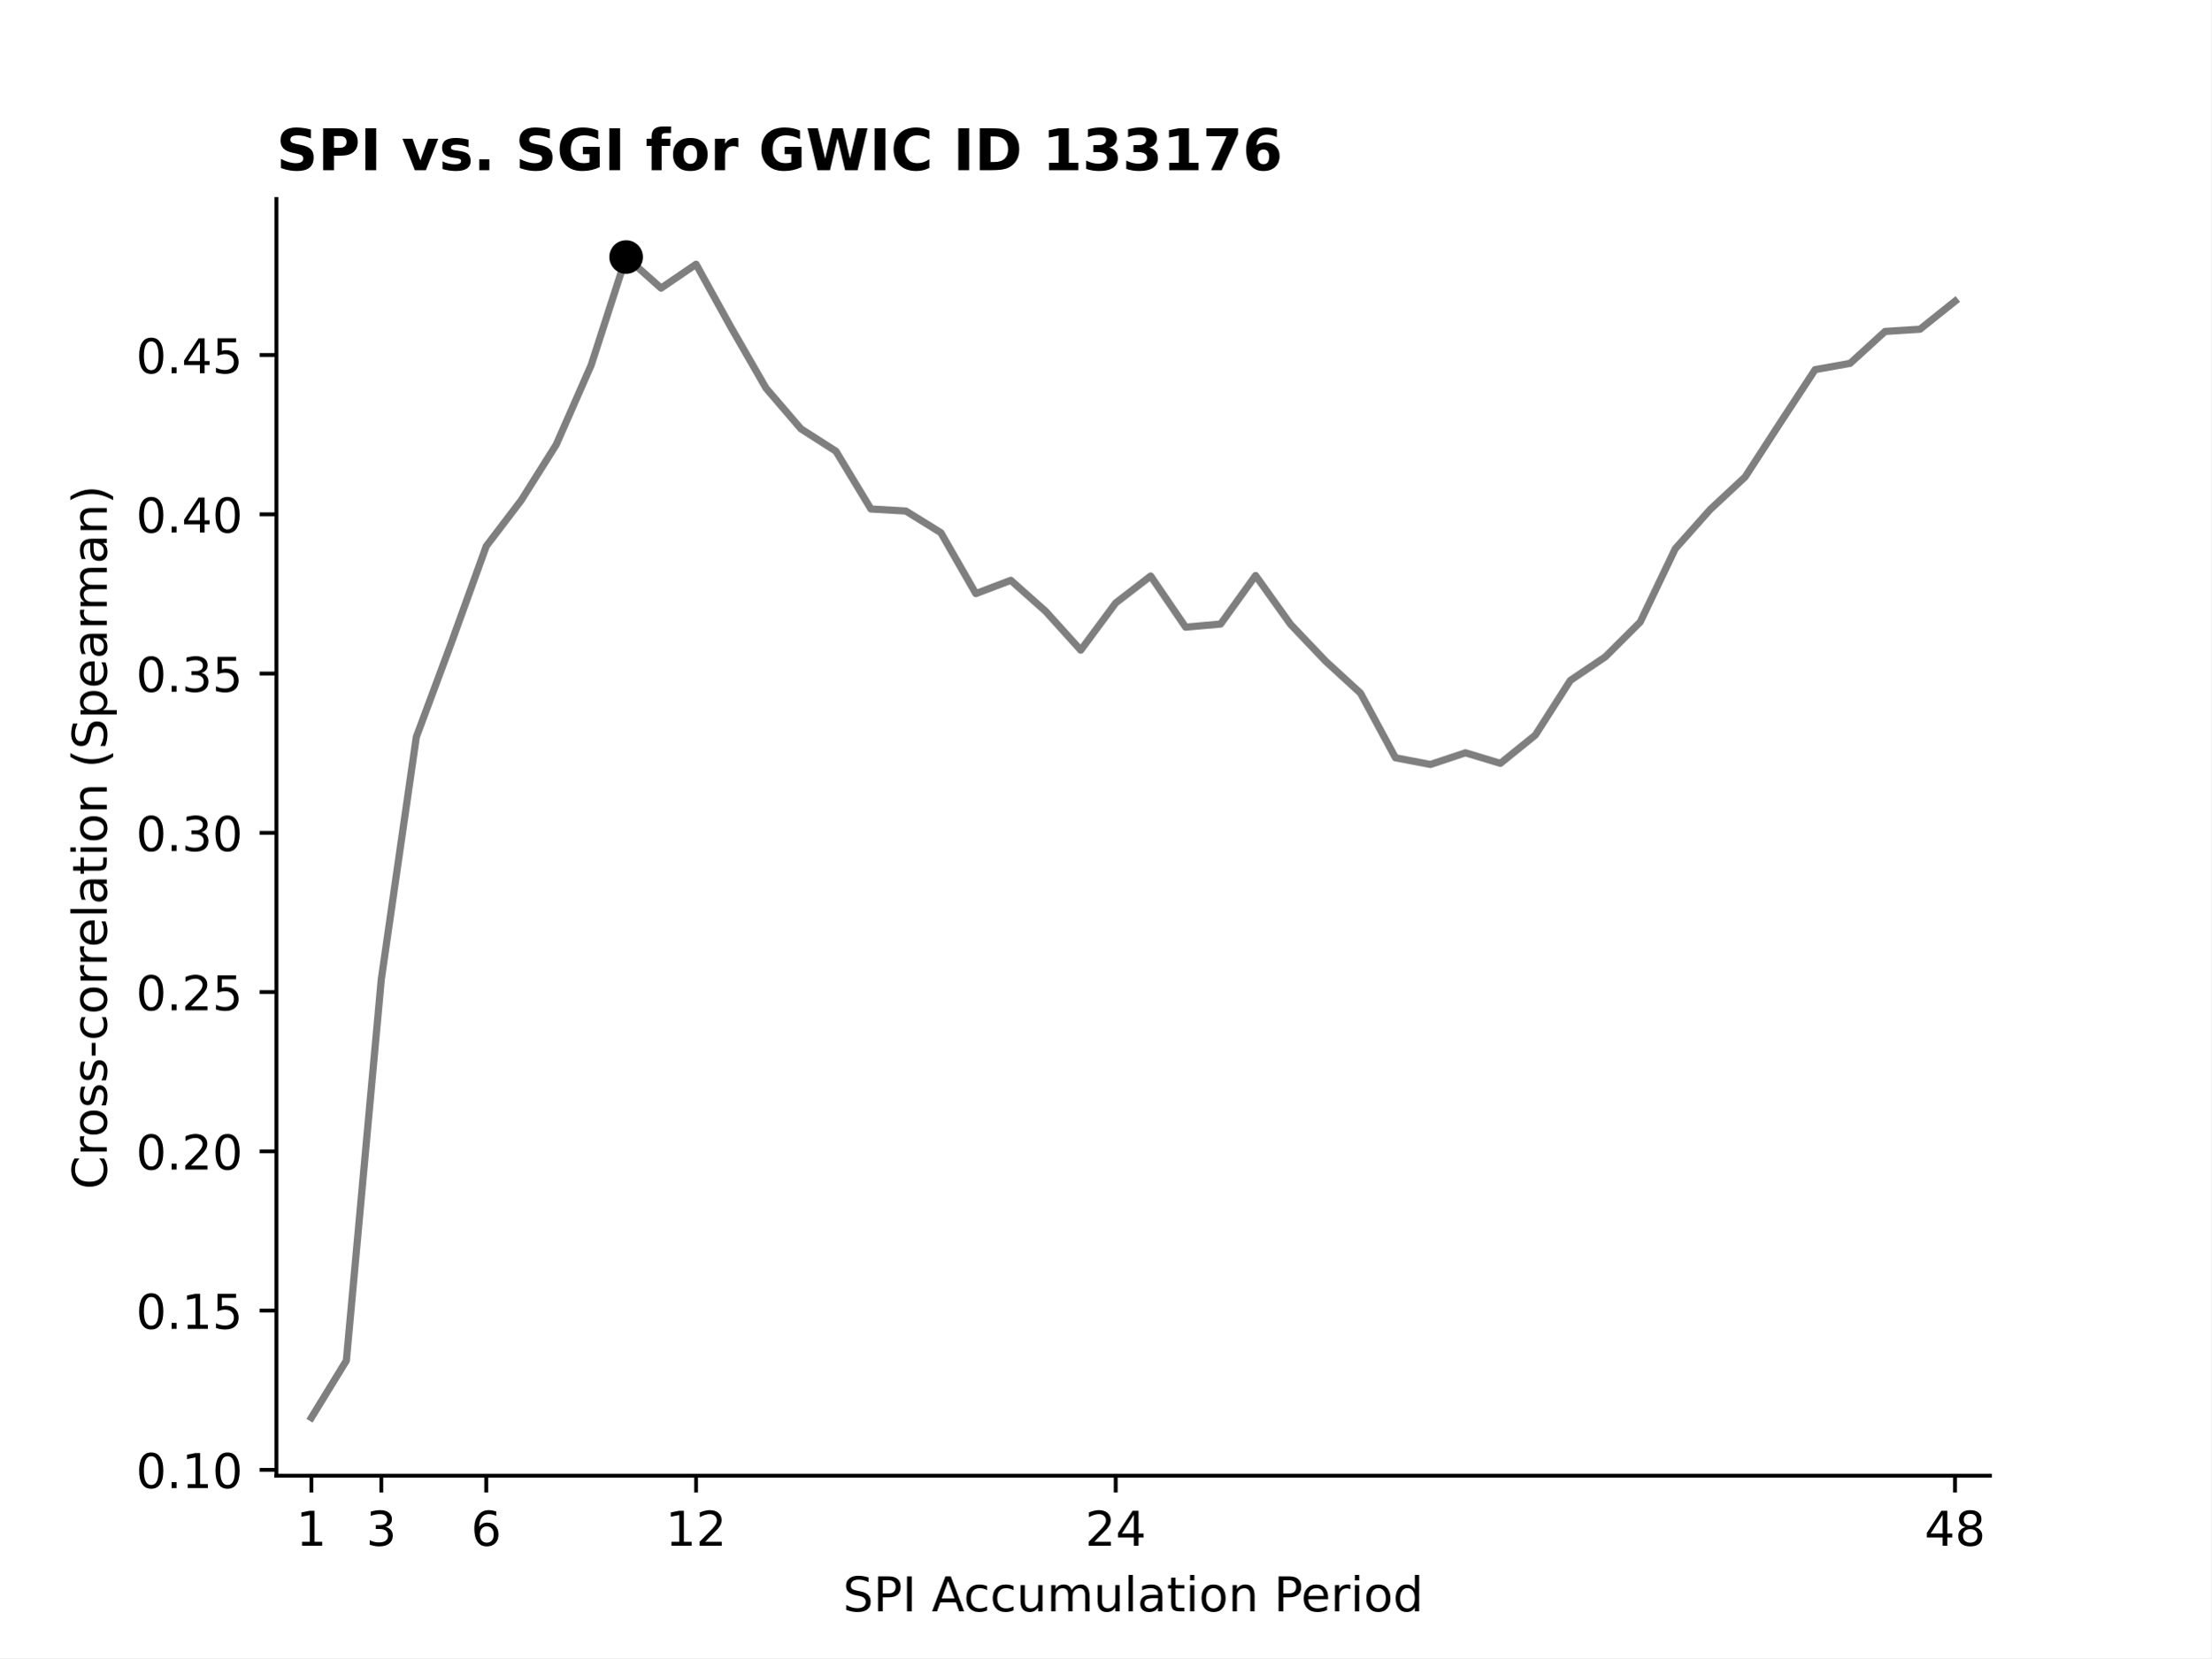
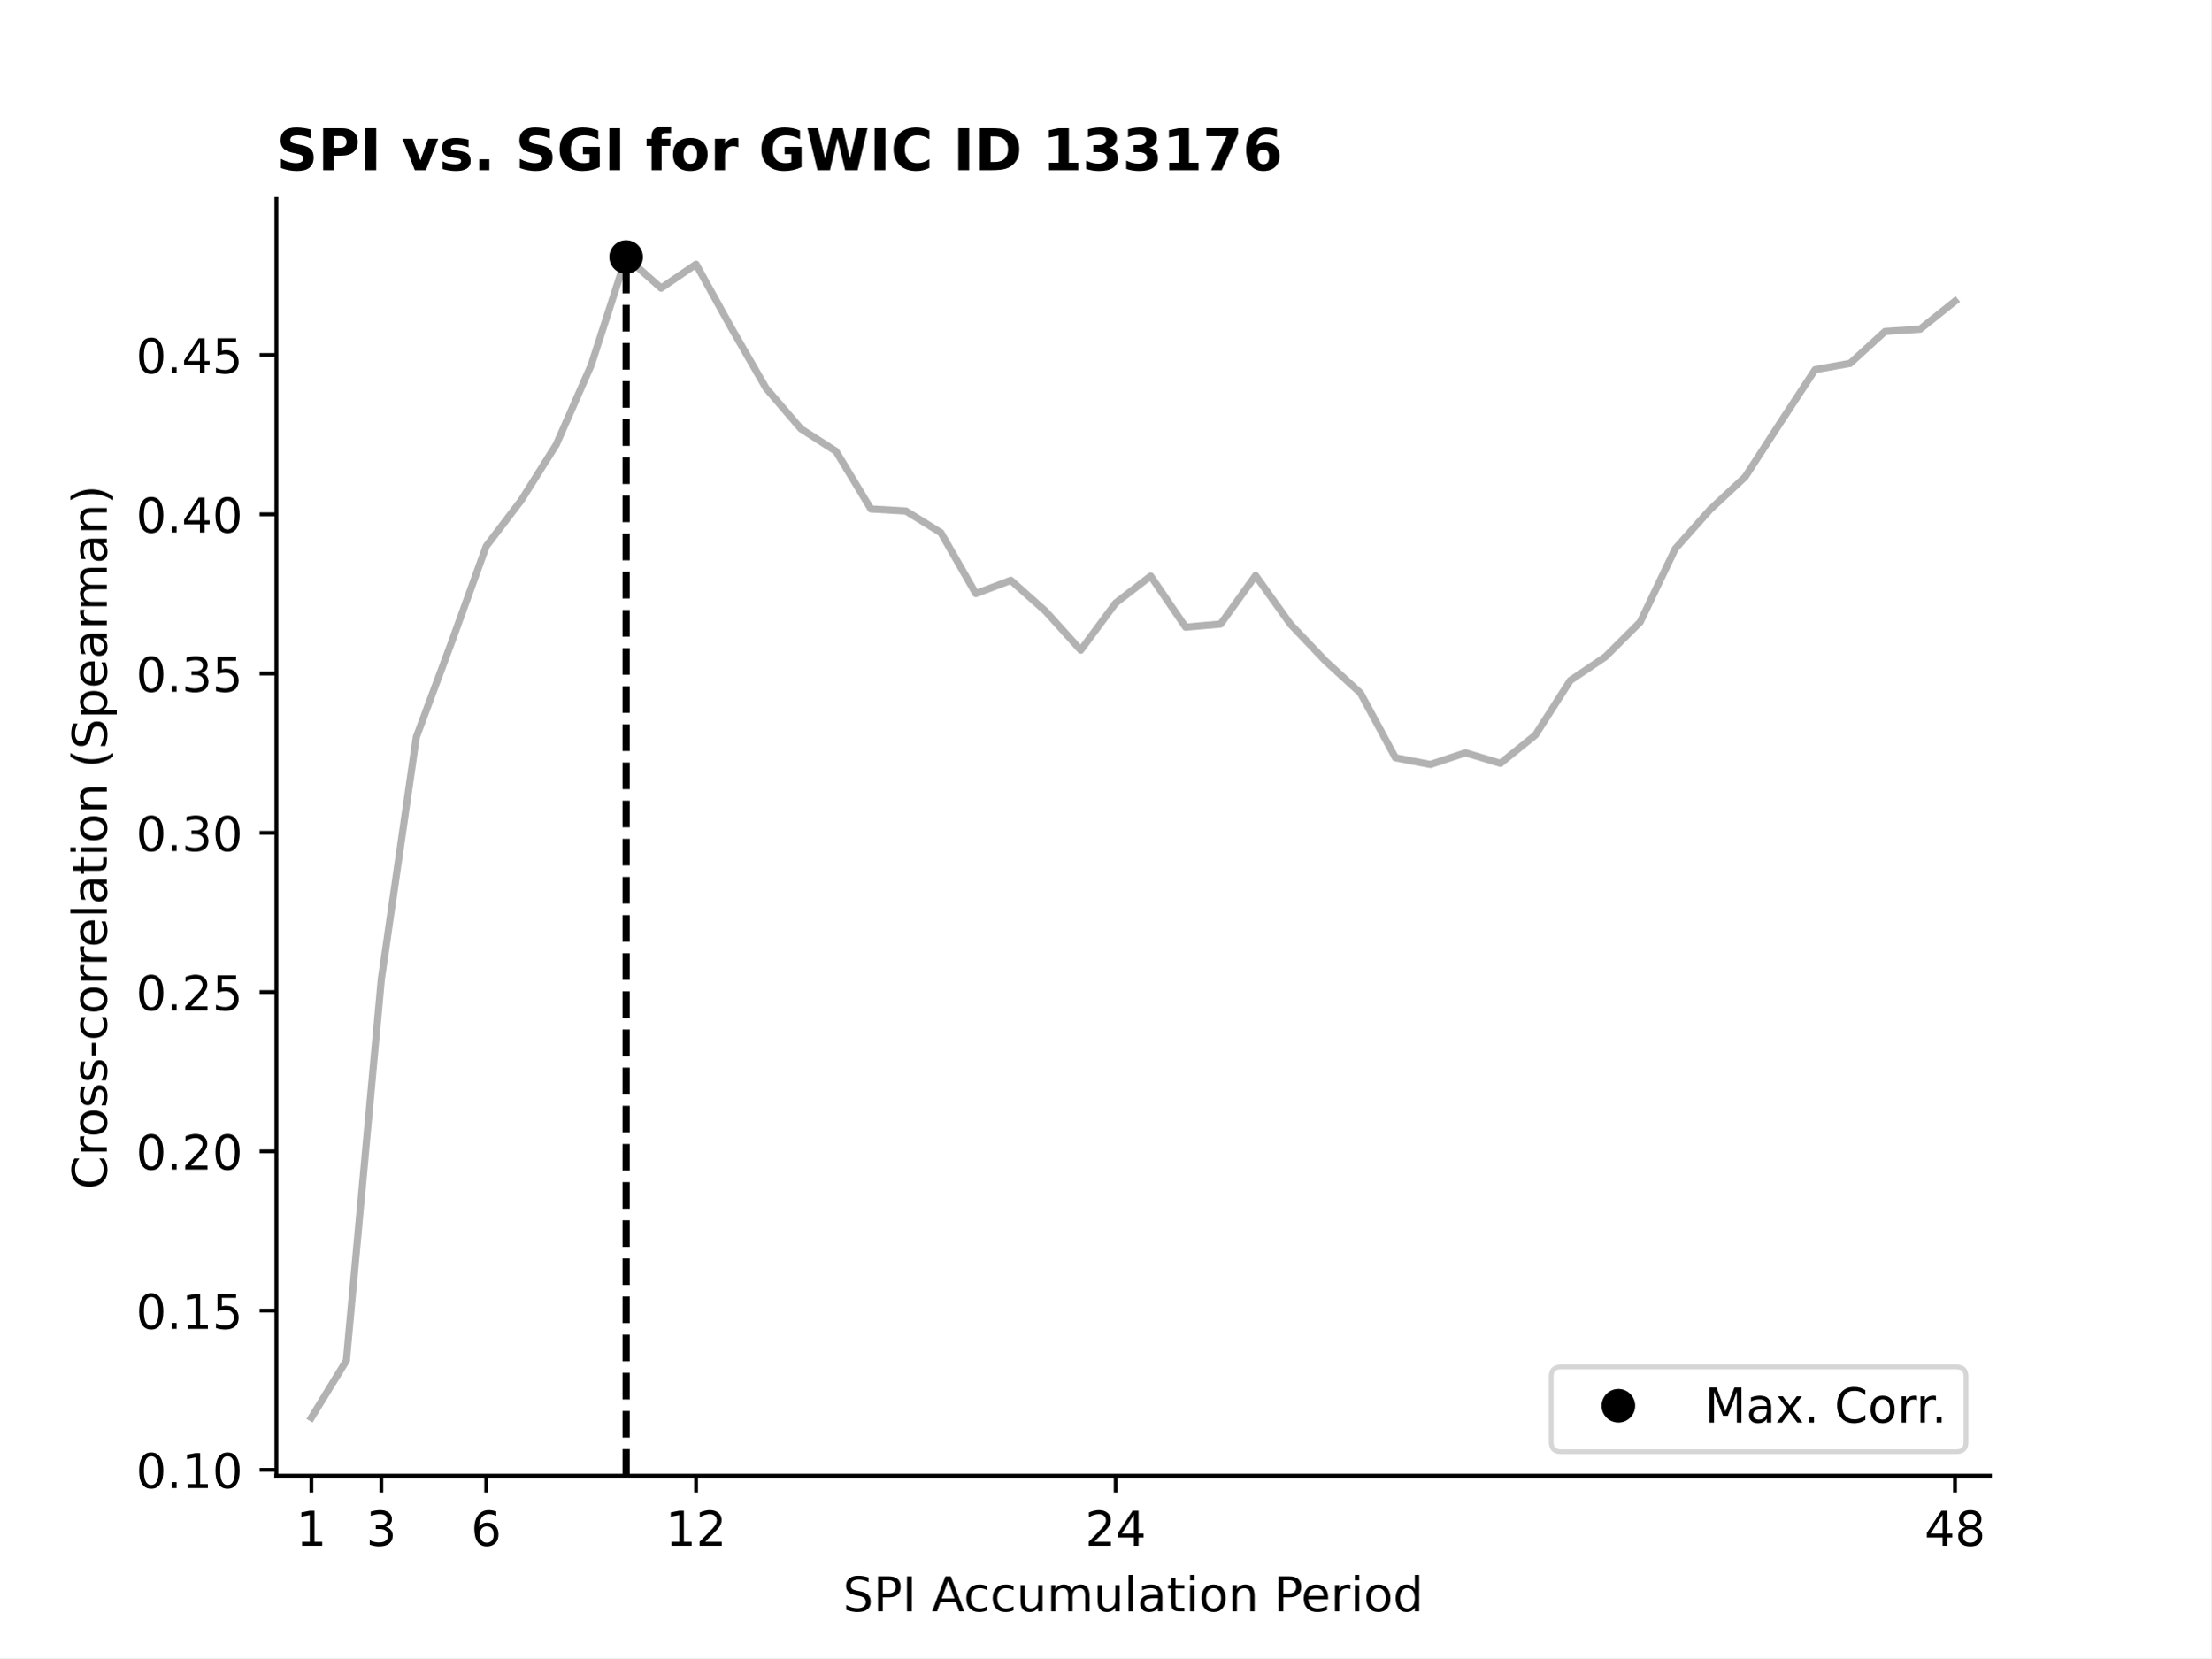
<svg xmlns="http://www.w3.org/2000/svg" xmlns:xlink="http://www.w3.org/1999/xlink" width="460.8pt" height="345.6pt" viewBox="0 0 460.8 345.6" version="1.1">
  <defs>
    <style type="text/css">*{stroke-linejoin: round; stroke-linecap: butt}</style>
  </defs>
  <g id="figure_1">
    <g id="patch_1">
      <path d="M 0 345.6  L 460.8 345.6  L 460.8 0  L 0 0  z " style="fill: #ffffff" />
    </g>
    <g id="axes_1">
      <g id="patch_2">
        <path d="M 57.6 307.584  L 414.72 307.584  L 414.72 41.472  L 57.6 41.472  z " style="fill: #ffffff" />
      </g>
      <g id="matplotlib.axis_1">
        <g id="xtick_1">
          <g id="line2d_1">
            <defs>
-               <path id="m7c8affb676" d="M 0 0  L 0 3.5  " style="stroke: #000000; stroke-width: 0.8" />
+               <path id="m7ac615e53e" d="M 0 0  L 0 3.5  " style="stroke: #000000; stroke-width: 0.8" />
            </defs>
            <g>
-               <use xlink:href="#m7c8affb676" x="64.888" y="307.584" style="stroke: #000000; stroke-width: 0.8" />
+               <use xlink:href="#m7ac615e53e" x="64.888" y="307.584" style="stroke: #000000; stroke-width: 0.8" />
            </g>
          </g>
          <g id="text_1">
            <g transform="translate(61.70691 322.1824) scale(0.1 -0.1)">
              <defs>
                <path id="DejaVuSans-31" d="M 794 531  L 1825 531  L 1825 4091  L 703 3866  L 703 4441  L 1819 4666  L 2450 4666  L 2450 531  L 3481 531  L 3481 0  L 794 0  L 794 531  z " transform="scale(0.015625)" />
              </defs>
              <use xlink:href="#DejaVuSans-31" />
            </g>
          </g>
        </g>
        <g id="xtick_2">
          <g id="line2d_2">
            <g>
-               <use xlink:href="#m7c8affb676" x="79.464" y="307.584" style="stroke: #000000; stroke-width: 0.8" />
+               <use xlink:href="#m7ac615e53e" x="79.464" y="307.584" style="stroke: #000000; stroke-width: 0.8" />
            </g>
          </g>
          <g id="text_2">
            <g transform="translate(76.28324 322.1824) scale(0.1 -0.1)">
              <defs>
                <path id="DejaVuSans-33" d="M 2597 2516  Q 3050 2419 3304 2112  Q 3559 1806 3559 1356  Q 3559 666 3084 287  Q 2609 -91 1734 -91  Q 1441 -91 1130 -33  Q 819 25 488 141  L 488 750  Q 750 597 1062 519  Q 1375 441 1716 441  Q 2309 441 2620 675  Q 2931 909 2931 1356  Q 2931 1769 2642 2001  Q 2353 2234 1838 2234  L 1294 2234  L 1294 2753  L 1863 2753  Q 2328 2753 2575 2939  Q 2822 3125 2822 3475  Q 2822 3834 2567 4026  Q 2313 4219 1838 4219  Q 1578 4219 1281 4162  Q 984 4106 628 3988  L 628 4550  Q 988 4650 1302 4700  Q 1616 4750 1894 4750  Q 2613 4750 3031 4423  Q 3450 4097 3450 3541  Q 3450 3153 3228 2886  Q 3006 2619 2597 2516  z " transform="scale(0.015625)" />
              </defs>
              <use xlink:href="#DejaVuSans-33" />
            </g>
          </g>
        </g>
        <g id="xtick_3">
          <g id="line2d_3">
            <g>
-               <use xlink:href="#m7c8affb676" x="101.329" y="307.584" style="stroke: #000000; stroke-width: 0.8" />
+               <use xlink:href="#m7ac615e53e" x="101.329" y="307.584" style="stroke: #000000; stroke-width: 0.8" />
            </g>
          </g>
          <g id="text_3">
            <g transform="translate(98.14773 322.1824) scale(0.1 -0.1)">
              <defs>
                <path id="DejaVuSans-36" d="M 2113 2584  Q 1688 2584 1439 2293  Q 1191 2003 1191 1497  Q 1191 994 1439 701  Q 1688 409 2113 409  Q 2538 409 2786 701  Q 3034 994 3034 1497  Q 3034 2003 2786 2293  Q 2538 2584 2113 2584  z M 3366 4563  L 3366 3988  Q 3128 4100 2886 4159  Q 2644 4219 2406 4219  Q 1781 4219 1451 3797  Q 1122 3375 1075 2522  Q 1259 2794 1537 2939  Q 1816 3084 2150 3084  Q 2853 3084 3261 2657  Q 3669 2231 3669 1497  Q 3669 778 3244 343  Q 2819 -91 2113 -91  Q 1303 -91 875 529  Q 447 1150 447 2328  Q 447 3434 972 4092  Q 1497 4750 2381 4750  Q 2619 4750 2861 4703  Q 3103 4656 3366 4563  z " transform="scale(0.015625)" />
              </defs>
              <use xlink:href="#DejaVuSans-36" />
            </g>
          </g>
        </g>
        <g id="xtick_4">
          <g id="line2d_4">
            <g>
-               <use xlink:href="#m7c8affb676" x="145.058" y="307.584" style="stroke: #000000; stroke-width: 0.8" />
+               <use xlink:href="#m7ac615e53e" x="145.058" y="307.584" style="stroke: #000000; stroke-width: 0.8" />
            </g>
          </g>
          <g id="text_4">
            <g transform="translate(138.6955 322.1824) scale(0.1 -0.1)">
              <defs>
                <path id="DejaVuSans-32" d="M 1228 531  L 3431 531  L 3431 0  L 469 0  L 469 531  Q 828 903 1448 1529  Q 2069 2156 2228 2338  Q 2531 2678 2651 2914  Q 2772 3150 2772 3378  Q 2772 3750 2511 3984  Q 2250 4219 1831 4219  Q 1534 4219 1204 4116  Q 875 4013 500 3803  L 500 4441  Q 881 4594 1212 4672  Q 1544 4750 1819 4750  Q 2544 4750 2975 4387  Q 3406 4025 3406 3419  Q 3406 3131 3298 2873  Q 3191 2616 2906 2266  Q 2828 2175 2409 1742  Q 1991 1309 1228 531  z " transform="scale(0.015625)" />
              </defs>
              <use xlink:href="#DejaVuSans-31" />
              <use xlink:href="#DejaVuSans-32" x="63.623" />
            </g>
          </g>
        </g>
        <g id="xtick_5">
          <g id="line2d_5">
            <g>
-               <use xlink:href="#m7c8affb676" x="232.516" y="307.584" style="stroke: #000000; stroke-width: 0.8" />
+               <use xlink:href="#m7ac615e53e" x="232.516" y="307.584" style="stroke: #000000; stroke-width: 0.8" />
            </g>
          </g>
          <g id="text_5">
            <g transform="translate(226.1534 322.1824) scale(0.1 -0.1)">
              <defs>
                <path id="DejaVuSans-34" d="M 2419 4116  L 825 1625  L 2419 1625  L 2419 4116  z M 2253 4666  L 3047 4666  L 3047 1625  L 3713 1625  L 3713 1100  L 3047 1100  L 3047 0  L 2419 0  L 2419 1100  L 313 1100  L 313 1709  L 2253 4666  z " transform="scale(0.015625)" />
              </defs>
              <use xlink:href="#DejaVuSans-32" />
              <use xlink:href="#DejaVuSans-34" x="63.623" />
            </g>
          </g>
        </g>
        <g id="xtick_6">
          <g id="line2d_6">
            <g>
-               <use xlink:href="#m7c8affb676" x="407.432" y="307.584" style="stroke: #000000; stroke-width: 0.8" />
+               <use xlink:href="#m7ac615e53e" x="407.432" y="307.584" style="stroke: #000000; stroke-width: 0.8" />
            </g>
          </g>
          <g id="text_6">
            <g transform="translate(401.0693 322.1824) scale(0.1 -0.1)">
              <defs>
                <path id="DejaVuSans-38" d="M 2034 2216  Q 1584 2216 1326 1975  Q 1069 1734 1069 1313  Q 1069 891 1326 650  Q 1584 409 2034 409  Q 2484 409 2743 651  Q 3003 894 3003 1313  Q 3003 1734 2745 1975  Q 2488 2216 2034 2216  z M 1403 2484  Q 997 2584 770 2862  Q 544 3141 544 3541  Q 544 4100 942 4425  Q 1341 4750 2034 4750  Q 2731 4750 3128 4425  Q 3525 4100 3525 3541  Q 3525 3141 3298 2862  Q 3072 2584 2669 2484  Q 3125 2378 3379 2068  Q 3634 1759 3634 1313  Q 3634 634 3220 271  Q 2806 -91 2034 -91  Q 1263 -91 848 271  Q 434 634 434 1313  Q 434 1759 690 2068  Q 947 2378 1403 2484  z M 1172 3481  Q 1172 3119 1398 2916  Q 1625 2713 2034 2713  Q 2441 2713 2670 2916  Q 2900 3119 2900 3481  Q 2900 3844 2670 4047  Q 2441 4250 2034 4250  Q 1625 4250 1398 4047  Q 1172 3844 1172 3481  z " transform="scale(0.015625)" />
              </defs>
              <use xlink:href="#DejaVuSans-34" />
              <use xlink:href="#DejaVuSans-38" x="63.623" />
            </g>
          </g>
        </g>
        <g id="text_7">
          <g transform="translate(175.66 335.8606) scale(0.1 -0.1)">
            <defs>
              <path id="DejaVuSans-53" d="M 3425 4513  L 3425 3897  Q 3066 4069 2747 4153  Q 2428 4238 2131 4238  Q 1616 4238 1336 4038  Q 1056 3838 1056 3469  Q 1056 3159 1242 3001  Q 1428 2844 1947 2747  L 2328 2669  Q 3034 2534 3370 2195  Q 3706 1856 3706 1288  Q 3706 609 3251 259  Q 2797 -91 1919 -91  Q 1588 -91 1214 -16  Q 841 59 441 206  L 441 856  Q 825 641 1194 531  Q 1563 422 1919 422  Q 2459 422 2753 634  Q 3047 847 3047 1241  Q 3047 1584 2836 1778  Q 2625 1972 2144 2069  L 1759 2144  Q 1053 2284 737 2584  Q 422 2884 422 3419  Q 422 4038 858 4394  Q 1294 4750 2059 4750  Q 2388 4750 2728 4690  Q 3069 4631 3425 4513  z " transform="scale(0.015625)" />
              <path id="DejaVuSans-50" d="M 1259 4147  L 1259 2394  L 2053 2394  Q 2494 2394 2734 2622  Q 2975 2850 2975 3272  Q 2975 3691 2734 3919  Q 2494 4147 2053 4147  L 1259 4147  z M 628 4666  L 2053 4666  Q 2838 4666 3239 4311  Q 3641 3956 3641 3272  Q 3641 2581 3239 2228  Q 2838 1875 2053 1875  L 1259 1875  L 1259 0  L 628 0  L 628 4666  z " transform="scale(0.015625)" />
              <path id="DejaVuSans-49" d="M 628 4666  L 1259 4666  L 1259 0  L 628 0  L 628 4666  z " transform="scale(0.015625)" />
              <path id="DejaVuSans-20" transform="scale(0.015625)" />
              <path id="DejaVuSans-41" d="M 2188 4044  L 1331 1722  L 3047 1722  L 2188 4044  z M 1831 4666  L 2547 4666  L 4325 0  L 3669 0  L 3244 1197  L 1141 1197  L 716 0  L 50 0  L 1831 4666  z " transform="scale(0.015625)" />
              <path id="DejaVuSans-63" d="M 3122 3366  L 3122 2828  Q 2878 2963 2633 3030  Q 2388 3097 2138 3097  Q 1578 3097 1268 2742  Q 959 2388 959 1747  Q 959 1106 1268 751  Q 1578 397 2138 397  Q 2388 397 2633 464  Q 2878 531 3122 666  L 3122 134  Q 2881 22 2623 -34  Q 2366 -91 2075 -91  Q 1284 -91 818 406  Q 353 903 353 1747  Q 353 2603 823 3093  Q 1294 3584 2113 3584  Q 2378 3584 2631 3529  Q 2884 3475 3122 3366  z " transform="scale(0.015625)" />
              <path id="DejaVuSans-75" d="M 544 1381  L 544 3500  L 1119 3500  L 1119 1403  Q 1119 906 1312 657  Q 1506 409 1894 409  Q 2359 409 2629 706  Q 2900 1003 2900 1516  L 2900 3500  L 3475 3500  L 3475 0  L 2900 0  L 2900 538  Q 2691 219 2414 64  Q 2138 -91 1772 -91  Q 1169 -91 856 284  Q 544 659 544 1381  z M 1991 3584  L 1991 3584  z " transform="scale(0.015625)" />
              <path id="DejaVuSans-6d" d="M 3328 2828  Q 3544 3216 3844 3400  Q 4144 3584 4550 3584  Q 5097 3584 5394 3201  Q 5691 2819 5691 2113  L 5691 0  L 5113 0  L 5113 2094  Q 5113 2597 4934 2840  Q 4756 3084 4391 3084  Q 3944 3084 3684 2787  Q 3425 2491 3425 1978  L 3425 0  L 2847 0  L 2847 2094  Q 2847 2600 2669 2842  Q 2491 3084 2119 3084  Q 1678 3084 1418 2786  Q 1159 2488 1159 1978  L 1159 0  L 581 0  L 581 3500  L 1159 3500  L 1159 2956  Q 1356 3278 1631 3431  Q 1906 3584 2284 3584  Q 2666 3584 2933 3390  Q 3200 3197 3328 2828  z " transform="scale(0.015625)" />
              <path id="DejaVuSans-6c" d="M 603 4863  L 1178 4863  L 1178 0  L 603 0  L 603 4863  z " transform="scale(0.015625)" />
              <path id="DejaVuSans-61" d="M 2194 1759  Q 1497 1759 1228 1600  Q 959 1441 959 1056  Q 959 750 1161 570  Q 1363 391 1709 391  Q 2188 391 2477 730  Q 2766 1069 2766 1631  L 2766 1759  L 2194 1759  z M 3341 1997  L 3341 0  L 2766 0  L 2766 531  Q 2569 213 2275 61  Q 1981 -91 1556 -91  Q 1019 -91 701 211  Q 384 513 384 1019  Q 384 1609 779 1909  Q 1175 2209 1959 2209  L 2766 2209  L 2766 2266  Q 2766 2663 2505 2880  Q 2244 3097 1772 3097  Q 1472 3097 1187 3025  Q 903 2953 641 2809  L 641 3341  Q 956 3463 1253 3523  Q 1550 3584 1831 3584  Q 2591 3584 2966 3190  Q 3341 2797 3341 1997  z " transform="scale(0.015625)" />
              <path id="DejaVuSans-74" d="M 1172 4494  L 1172 3500  L 2356 3500  L 2356 3053  L 1172 3053  L 1172 1153  Q 1172 725 1289 603  Q 1406 481 1766 481  L 2356 481  L 2356 0  L 1766 0  Q 1100 0 847 248  Q 594 497 594 1153  L 594 3053  L 172 3053  L 172 3500  L 594 3500  L 594 4494  L 1172 4494  z " transform="scale(0.015625)" />
              <path id="DejaVuSans-69" d="M 603 3500  L 1178 3500  L 1178 0  L 603 0  L 603 3500  z M 603 4863  L 1178 4863  L 1178 4134  L 603 4134  L 603 4863  z " transform="scale(0.015625)" />
              <path id="DejaVuSans-6f" d="M 1959 3097  Q 1497 3097 1228 2736  Q 959 2375 959 1747  Q 959 1119 1226 758  Q 1494 397 1959 397  Q 2419 397 2687 759  Q 2956 1122 2956 1747  Q 2956 2369 2687 2733  Q 2419 3097 1959 3097  z M 1959 3584  Q 2709 3584 3137 3096  Q 3566 2609 3566 1747  Q 3566 888 3137 398  Q 2709 -91 1959 -91  Q 1206 -91 779 398  Q 353 888 353 1747  Q 353 2609 779 3096  Q 1206 3584 1959 3584  z " transform="scale(0.015625)" />
              <path id="DejaVuSans-6e" d="M 3513 2113  L 3513 0  L 2938 0  L 2938 2094  Q 2938 2591 2744 2837  Q 2550 3084 2163 3084  Q 1697 3084 1428 2787  Q 1159 2491 1159 1978  L 1159 0  L 581 0  L 581 3500  L 1159 3500  L 1159 2956  Q 1366 3272 1645 3428  Q 1925 3584 2291 3584  Q 2894 3584 3203 3211  Q 3513 2838 3513 2113  z " transform="scale(0.015625)" />
              <path id="DejaVuSans-65" d="M 3597 1894  L 3597 1613  L 953 1613  Q 991 1019 1311 708  Q 1631 397 2203 397  Q 2534 397 2845 478  Q 3156 559 3463 722  L 3463 178  Q 3153 47 2828 -22  Q 2503 -91 2169 -91  Q 1331 -91 842 396  Q 353 884 353 1716  Q 353 2575 817 3079  Q 1281 3584 2069 3584  Q 2775 3584 3186 3129  Q 3597 2675 3597 1894  z M 3022 2063  Q 3016 2534 2758 2815  Q 2500 3097 2075 3097  Q 1594 3097 1305 2825  Q 1016 2553 972 2059  L 3022 2063  z " transform="scale(0.015625)" />
              <path id="DejaVuSans-72" d="M 2631 2963  Q 2534 3019 2420 3045  Q 2306 3072 2169 3072  Q 1681 3072 1420 2755  Q 1159 2438 1159 1844  L 1159 0  L 581 0  L 581 3500  L 1159 3500  L 1159 2956  Q 1341 3275 1631 3429  Q 1922 3584 2338 3584  Q 2397 3584 2469 3576  Q 2541 3569 2628 3553  L 2631 2963  z " transform="scale(0.015625)" />
              <path id="DejaVuSans-64" d="M 2906 2969  L 2906 4863  L 3481 4863  L 3481 0  L 2906 0  L 2906 525  Q 2725 213 2448 61  Q 2172 -91 1784 -91  Q 1150 -91 751 415  Q 353 922 353 1747  Q 353 2572 751 3078  Q 1150 3584 1784 3584  Q 2172 3584 2448 3432  Q 2725 3281 2906 2969  z M 947 1747  Q 947 1113 1208 752  Q 1469 391 1925 391  Q 2381 391 2643 752  Q 2906 1113 2906 1747  Q 2906 2381 2643 2742  Q 2381 3103 1925 3103  Q 1469 3103 1208 2742  Q 947 2381 947 1747  z " transform="scale(0.015625)" />
            </defs>
            <use xlink:href="#DejaVuSans-53" />
            <use xlink:href="#DejaVuSans-50" x="63.477" />
            <use xlink:href="#DejaVuSans-49" x="123.779" />
            <use xlink:href="#DejaVuSans-20" x="153.271" />
            <use xlink:href="#DejaVuSans-41" x="185.059" />
            <use xlink:href="#DejaVuSans-63" x="251.717" />
            <use xlink:href="#DejaVuSans-63" x="306.697" />
            <use xlink:href="#DejaVuSans-75" x="361.678" />
            <use xlink:href="#DejaVuSans-6d" x="425.057" />
            <use xlink:href="#DejaVuSans-75" x="522.469" />
            <use xlink:href="#DejaVuSans-6c" x="585.848" />
            <use xlink:href="#DejaVuSans-61" x="613.631" />
            <use xlink:href="#DejaVuSans-74" x="674.91" />
            <use xlink:href="#DejaVuSans-69" x="714.119" />
            <use xlink:href="#DejaVuSans-6f" x="741.902" />
            <use xlink:href="#DejaVuSans-6e" x="803.084" />
            <use xlink:href="#DejaVuSans-20" x="866.463" />
            <use xlink:href="#DejaVuSans-50" x="898.25" />
            <use xlink:href="#DejaVuSans-65" x="954.928" />
            <use xlink:href="#DejaVuSans-72" x="1016.451" />
            <use xlink:href="#DejaVuSans-69" x="1057.564" />
            <use xlink:href="#DejaVuSans-6f" x="1085.348" />
            <use xlink:href="#DejaVuSans-64" x="1146.529" />
          </g>
        </g>
      </g>
      <g id="matplotlib.axis_2">
        <g id="ytick_1">
          <g id="line2d_7">
            <defs>
-               <path id="ma4b73bb251" d="M 0 0  L -3.5 0  " style="stroke: #000000; stroke-width: 0.8" />
+               <path id="mfc3246689a" d="M 0 0  L -3.5 0  " style="stroke: #000000; stroke-width: 0.8" />
            </defs>
            <g>
-               <use xlink:href="#ma4b73bb251" x="57.6" y="306.367" style="stroke: #000000; stroke-width: 0.8" />
+               <use xlink:href="#mfc3246689a" x="57.6" y="306.367" style="stroke: #000000; stroke-width: 0.8" />
            </g>
          </g>
          <g id="text_8">
            <g transform="translate(28.33438 310.1657) scale(0.1 -0.1)">
              <defs>
                <path id="DejaVuSans-30" d="M 2034 4250  Q 1547 4250 1301 3770  Q 1056 3291 1056 2328  Q 1056 1369 1301 889  Q 1547 409 2034 409  Q 2525 409 2770 889  Q 3016 1369 3016 2328  Q 3016 3291 2770 3770  Q 2525 4250 2034 4250  z M 2034 4750  Q 2819 4750 3233 4129  Q 3647 3509 3647 2328  Q 3647 1150 3233 529  Q 2819 -91 2034 -91  Q 1250 -91 836 529  Q 422 1150 422 2328  Q 422 3509 836 4129  Q 1250 4750 2034 4750  z " transform="scale(0.015625)" />
                <path id="DejaVuSans-2e" d="M 684 794  L 1344 794  L 1344 0  L 684 0  L 684 794  z " transform="scale(0.015625)" />
              </defs>
              <use xlink:href="#DejaVuSans-30" />
              <use xlink:href="#DejaVuSans-2e" x="63.623" />
              <use xlink:href="#DejaVuSans-31" x="95.41" />
              <use xlink:href="#DejaVuSans-30" x="159.033" />
            </g>
          </g>
        </g>
        <g id="ytick_2">
          <g id="line2d_8">
            <g>
-               <use xlink:href="#ma4b73bb251" x="57.6" y="273.171" style="stroke: #000000; stroke-width: 0.8" />
+               <use xlink:href="#mfc3246689a" x="57.6" y="273.171" style="stroke: #000000; stroke-width: 0.8" />
            </g>
          </g>
          <g id="text_9">
            <g transform="translate(28.33438 276.9701) scale(0.1 -0.1)">
              <defs>
                <path id="DejaVuSans-35" d="M 691 4666  L 3169 4666  L 3169 4134  L 1269 4134  L 1269 2991  Q 1406 3038 1543 3061  Q 1681 3084 1819 3084  Q 2600 3084 3056 2656  Q 3513 2228 3513 1497  Q 3513 744 3044 326  Q 2575 -91 1722 -91  Q 1428 -91 1123 -41  Q 819 9 494 109  L 494 744  Q 775 591 1075 516  Q 1375 441 1709 441  Q 2250 441 2565 725  Q 2881 1009 2881 1497  Q 2881 1984 2565 2268  Q 2250 2553 1709 2553  Q 1456 2553 1204 2497  Q 953 2441 691 2322  L 691 4666  z " transform="scale(0.015625)" />
              </defs>
              <use xlink:href="#DejaVuSans-30" />
              <use xlink:href="#DejaVuSans-2e" x="63.623" />
              <use xlink:href="#DejaVuSans-31" x="95.41" />
              <use xlink:href="#DejaVuSans-35" x="159.033" />
            </g>
          </g>
        </g>
        <g id="ytick_3">
          <g id="line2d_9">
            <g>
-               <use xlink:href="#ma4b73bb251" x="57.6" y="239.975" style="stroke: #000000; stroke-width: 0.8" />
+               <use xlink:href="#mfc3246689a" x="57.6" y="239.975" style="stroke: #000000; stroke-width: 0.8" />
            </g>
          </g>
          <g id="text_10">
            <g transform="translate(28.33438 243.7744) scale(0.1 -0.1)">
              <use xlink:href="#DejaVuSans-30" />
              <use xlink:href="#DejaVuSans-2e" x="63.623" />
              <use xlink:href="#DejaVuSans-32" x="95.41" />
              <use xlink:href="#DejaVuSans-30" x="159.033" />
            </g>
          </g>
        </g>
        <g id="ytick_4">
          <g id="line2d_10">
            <g>
-               <use xlink:href="#ma4b73bb251" x="57.6" y="206.78" style="stroke: #000000; stroke-width: 0.8" />
+               <use xlink:href="#mfc3246689a" x="57.6" y="206.78" style="stroke: #000000; stroke-width: 0.8" />
            </g>
          </g>
          <g id="text_11">
            <g transform="translate(28.33438 210.5788) scale(0.1 -0.1)">
              <use xlink:href="#DejaVuSans-30" />
              <use xlink:href="#DejaVuSans-2e" x="63.623" />
              <use xlink:href="#DejaVuSans-32" x="95.41" />
              <use xlink:href="#DejaVuSans-35" x="159.033" />
            </g>
          </g>
        </g>
        <g id="ytick_5">
          <g id="line2d_11">
            <g>
-               <use xlink:href="#ma4b73bb251" x="57.6" y="173.584" style="stroke: #000000; stroke-width: 0.8" />
+               <use xlink:href="#mfc3246689a" x="57.6" y="173.584" style="stroke: #000000; stroke-width: 0.8" />
            </g>
          </g>
          <g id="text_12">
            <g transform="translate(28.33438 177.3832) scale(0.1 -0.1)">
              <use xlink:href="#DejaVuSans-30" />
              <use xlink:href="#DejaVuSans-2e" x="63.623" />
              <use xlink:href="#DejaVuSans-33" x="95.41" />
              <use xlink:href="#DejaVuSans-30" x="159.033" />
            </g>
          </g>
        </g>
        <g id="ytick_6">
          <g id="line2d_12">
            <g>
-               <use xlink:href="#ma4b73bb251" x="57.6" y="140.388" style="stroke: #000000; stroke-width: 0.8" />
+               <use xlink:href="#mfc3246689a" x="57.6" y="140.388" style="stroke: #000000; stroke-width: 0.8" />
            </g>
          </g>
          <g id="text_13">
            <g transform="translate(28.33438 144.1875) scale(0.1 -0.1)">
              <use xlink:href="#DejaVuSans-30" />
              <use xlink:href="#DejaVuSans-2e" x="63.623" />
              <use xlink:href="#DejaVuSans-33" x="95.41" />
              <use xlink:href="#DejaVuSans-35" x="159.033" />
            </g>
          </g>
        </g>
        <g id="ytick_7">
          <g id="line2d_13">
            <g>
-               <use xlink:href="#ma4b73bb251" x="57.6" y="107.193" style="stroke: #000000; stroke-width: 0.8" />
+               <use xlink:href="#mfc3246689a" x="57.6" y="107.193" style="stroke: #000000; stroke-width: 0.8" />
            </g>
          </g>
          <g id="text_14">
            <g transform="translate(28.33438 110.9919) scale(0.1 -0.1)">
              <use xlink:href="#DejaVuSans-30" />
              <use xlink:href="#DejaVuSans-2e" x="63.623" />
              <use xlink:href="#DejaVuSans-34" x="95.41" />
              <use xlink:href="#DejaVuSans-30" x="159.033" />
            </g>
          </g>
        </g>
        <g id="ytick_8">
          <g id="line2d_14">
            <g>
-               <use xlink:href="#ma4b73bb251" x="57.6" y="73.997" style="stroke: #000000; stroke-width: 0.8" />
+               <use xlink:href="#mfc3246689a" x="57.6" y="73.997" style="stroke: #000000; stroke-width: 0.8" />
            </g>
          </g>
          <g id="text_15">
            <g transform="translate(28.33438 77.79622) scale(0.1 -0.1)">
              <use xlink:href="#DejaVuSans-30" />
              <use xlink:href="#DejaVuSans-2e" x="63.623" />
              <use xlink:href="#DejaVuSans-34" x="95.41" />
              <use xlink:href="#DejaVuSans-35" x="159.033" />
            </g>
          </g>
        </g>
        <g id="text_16">
          <g transform="translate(22.25469 247.9124) rotate(-90) scale(0.1 -0.1)">
            <defs>
              <path id="DejaVuSans-43" d="M 4122 4306  L 4122 3641  Q 3803 3938 3442 4084  Q 3081 4231 2675 4231  Q 1875 4231 1450 3742  Q 1025 3253 1025 2328  Q 1025 1406 1450 917  Q 1875 428 2675 428  Q 3081 428 3442 575  Q 3803 722 4122 1019  L 4122 359  Q 3791 134 3420 21  Q 3050 -91 2638 -91  Q 1578 -91 968 557  Q 359 1206 359 2328  Q 359 3453 968 4101  Q 1578 4750 2638 4750  Q 3056 4750 3426 4639  Q 3797 4528 4122 4306  z " transform="scale(0.015625)" />
              <path id="DejaVuSans-73" d="M 2834 3397  L 2834 2853  Q 2591 2978 2328 3040  Q 2066 3103 1784 3103  Q 1356 3103 1142 2972  Q 928 2841 928 2578  Q 928 2378 1081 2264  Q 1234 2150 1697 2047  L 1894 2003  Q 2506 1872 2764 1633  Q 3022 1394 3022 966  Q 3022 478 2636 193  Q 2250 -91 1575 -91  Q 1294 -91 989 -36  Q 684 19 347 128  L 347 722  Q 666 556 975 473  Q 1284 391 1588 391  Q 1994 391 2212 530  Q 2431 669 2431 922  Q 2431 1156 2273 1281  Q 2116 1406 1581 1522  L 1381 1569  Q 847 1681 609 1914  Q 372 2147 372 2553  Q 372 3047 722 3315  Q 1072 3584 1716 3584  Q 2034 3584 2315 3537  Q 2597 3491 2834 3397  z " transform="scale(0.015625)" />
              <path id="DejaVuSans-2d" d="M 313 2009  L 1997 2009  L 1997 1497  L 313 1497  L 313 2009  z " transform="scale(0.015625)" />
              <path id="DejaVuSans-28" d="M 1984 4856  Q 1566 4138 1362 3434  Q 1159 2731 1159 2009  Q 1159 1288 1364 580  Q 1569 -128 1984 -844  L 1484 -844  Q 1016 -109 783 600  Q 550 1309 550 2009  Q 550 2706 781 3412  Q 1013 4119 1484 4856  L 1984 4856  z " transform="scale(0.015625)" />
              <path id="DejaVuSans-70" d="M 1159 525  L 1159 -1331  L 581 -1331  L 581 3500  L 1159 3500  L 1159 2969  Q 1341 3281 1617 3432  Q 1894 3584 2278 3584  Q 2916 3584 3314 3078  Q 3713 2572 3713 1747  Q 3713 922 3314 415  Q 2916 -91 2278 -91  Q 1894 -91 1617 61  Q 1341 213 1159 525  z M 3116 1747  Q 3116 2381 2855 2742  Q 2594 3103 2138 3103  Q 1681 3103 1420 2742  Q 1159 2381 1159 1747  Q 1159 1113 1420 752  Q 1681 391 2138 391  Q 2594 391 2855 752  Q 3116 1113 3116 1747  z " transform="scale(0.015625)" />
              <path id="DejaVuSans-29" d="M 513 4856  L 1013 4856  Q 1481 4119 1714 3412  Q 1947 2706 1947 2009  Q 1947 1309 1714 600  Q 1481 -109 1013 -844  L 513 -844  Q 928 -128 1133 580  Q 1338 1288 1338 2009  Q 1338 2731 1133 3434  Q 928 4138 513 4856  z " transform="scale(0.015625)" />
            </defs>
            <use xlink:href="#DejaVuSans-43" />
            <use xlink:href="#DejaVuSans-72" x="69.824" />
            <use xlink:href="#DejaVuSans-6f" x="108.688" />
            <use xlink:href="#DejaVuSans-73" x="169.869" />
            <use xlink:href="#DejaVuSans-73" x="221.969" />
            <use xlink:href="#DejaVuSans-2d" x="274.068" />
            <use xlink:href="#DejaVuSans-63" x="310.152" />
            <use xlink:href="#DejaVuSans-6f" x="365.133" />
            <use xlink:href="#DejaVuSans-72" x="426.314" />
            <use xlink:href="#DejaVuSans-72" x="465.678" />
            <use xlink:href="#DejaVuSans-65" x="504.541" />
            <use xlink:href="#DejaVuSans-6c" x="566.064" />
            <use xlink:href="#DejaVuSans-61" x="593.848" />
            <use xlink:href="#DejaVuSans-74" x="655.127" />
            <use xlink:href="#DejaVuSans-69" x="694.336" />
            <use xlink:href="#DejaVuSans-6f" x="722.119" />
            <use xlink:href="#DejaVuSans-6e" x="783.301" />
            <use xlink:href="#DejaVuSans-20" x="846.68" />
            <use xlink:href="#DejaVuSans-28" x="878.467" />
            <use xlink:href="#DejaVuSans-53" x="917.48" />
            <use xlink:href="#DejaVuSans-70" x="980.957" />
            <use xlink:href="#DejaVuSans-65" x="1044.434" />
            <use xlink:href="#DejaVuSans-61" x="1105.957" />
            <use xlink:href="#DejaVuSans-72" x="1167.236" />
            <use xlink:href="#DejaVuSans-6d" x="1206.6" />
            <use xlink:href="#DejaVuSans-61" x="1304.012" />
            <use xlink:href="#DejaVuSans-6e" x="1365.291" />
            <use xlink:href="#DejaVuSans-29" x="1428.67" />
          </g>
        </g>
      </g>
      <g id="line2d_15">
-         <path d="M 64.888 295.488  L 72.176 283.597  L 79.464 204.079  L 86.753 153.627  L 94.041 134.024  L 101.329 113.845  L 108.617 104.279  L 115.905 92.695  L 123.193 76.113  L 130.482 53.568  L 137.77 60.05  L 145.058 55.075  L 152.346 68.235  L 159.634 80.894  L 166.922 89.382  L 174.211 94.046  L 181.499 106.088  L 188.787 106.511  L 196.075 111.026  L 203.363 123.721  L 210.651 120.956  L 217.94 127.437  L 225.228 135.51  L 232.516 125.674  L 239.804 120.061  L 247.092 130.719  L 254.38 130.067  L 261.669 119.953  L 268.957 130.126  L 276.245 137.791  L 283.533 144.468  L 290.821 157.946  L 298.109 159.337  L 305.398 156.907  L 312.686 159.099  L 319.974 153.214  L 327.262 141.818  L 334.55 136.908  L 341.838 129.633  L 349.127 114.378  L 356.415 106.186  L 363.703 99.39  L 370.991 88.148  L 378.279 77.039  L 385.567 75.73  L 392.856 69.08  L 400.144 68.612  L 407.432 62.775  " clip-path="url(#pbdb8406500)" style="fill: none; stroke: #7f7f7f; stroke-width: 1.5; stroke-linecap: square" />
+         <path d="M 64.888 295.488  L 72.176 283.597  L 79.464 204.079  L 86.753 153.627  L 94.041 134.024  L 101.329 113.845  L 108.617 104.279  L 115.905 92.695  L 123.193 76.113  L 130.482 53.568  L 137.77 60.05  L 145.058 55.075  L 152.346 68.235  L 159.634 80.894  L 166.922 89.382  L 174.211 94.046  L 181.499 106.088  L 188.787 106.511  L 196.075 111.026  L 203.363 123.721  L 210.651 120.956  L 217.94 127.437  L 225.228 135.51  L 232.516 125.674  L 239.804 120.061  L 247.092 130.719  L 254.38 130.067  L 261.669 119.953  L 268.957 130.126  L 276.245 137.791  L 283.533 144.468  L 290.821 157.946  L 298.109 159.337  L 305.398 156.907  L 312.686 159.099  L 319.974 153.214  L 327.262 141.818  L 334.55 136.908  L 341.838 129.633  L 349.127 114.378  L 356.415 106.186  L 363.703 99.39  L 370.991 88.148  L 378.279 77.039  L 385.567 75.73  L 392.856 69.08  L 400.144 68.612  L 407.432 62.775  " clip-path="url(#p0fad941c71)" style="fill: none; stroke: #7f7f7f; stroke-opacity: 0.6; stroke-width: 1.5; stroke-linecap: square" />
      </g>
      <g id="line2d_16">
        <defs>
-           <path id="mdc9011d4f8" d="M 0 3  C 0.796 3 1.559 2.684 2.121 2.121  C 2.684 1.559 3 0.796 3 0  C 3 -0.796 2.684 -1.559 2.121 -2.121  C 1.559 -2.684 0.796 -3 0 -3  C -0.796 -3 -1.559 -2.684 -2.121 -2.121  C -2.684 -1.559 -3 -0.796 -3 0  C -3 0.796 -2.684 1.559 -2.121 2.121  C -1.559 2.684 -0.796 3 0 3  z " style="stroke: #000000" />
+           <path id="md6df7a02e4" d="M 0 3  C 0.796 3 1.559 2.684 2.121 2.121  C 2.684 1.559 3 0.796 3 0  C 3 -0.796 2.684 -1.559 2.121 -2.121  C 1.559 -2.684 0.796 -3 0 -3  C -0.796 -3 -1.559 -2.684 -2.121 -2.121  C -2.684 -1.559 -3 -0.796 -3 0  C -3 0.796 -2.684 1.559 -2.121 2.121  C -1.559 2.684 -0.796 3 0 3  z " style="stroke: #000000" />
        </defs>
-         <g clip-path="url(#pbdb8406500)">
-           <use xlink:href="#mdc9011d4f8" x="130.482" y="53.568" style="stroke: #000000" />
-         </g>
+         <g clip-path="url(#p0fad941c71)">
+           <use xlink:href="#md6df7a02e4" x="130.482" y="53.568" style="stroke: #000000" />
+         </g>
+       </g>
+       <g id="line2d_17">
+         <path d="M 130.482 307.584  L 130.482 53.568  " clip-path="url(#p0fad941c71)" style="fill: none; stroke-dasharray: 5.55,2.4; stroke-dashoffset: 0; stroke: #000000; stroke-width: 1.5" />
      </g>
      <g id="patch_3">
        <path d="M 57.6 307.584  L 57.6 41.472  " style="fill: none; stroke: #000000; stroke-width: 0.8; stroke-linejoin: miter; stroke-linecap: square" />
      </g>
      <g id="patch_4">
        <path d="M 57.6 307.584  L 414.72 307.584  " style="fill: none; stroke: #000000; stroke-width: 0.8; stroke-linejoin: miter; stroke-linecap: square" />
      </g>
      <g id="text_17">
        <g transform="translate(57.6 35.472) scale(0.12 -0.12)">
          <defs>
            <path id="DejaVuSans-Bold-53" d="M 3834 4519  L 3834 3531  Q 3450 3703 3084 3790  Q 2719 3878 2394 3878  Q 1963 3878 1756 3759  Q 1550 3641 1550 3391  Q 1550 3203 1689 3098  Q 1828 2994 2194 2919  L 2706 2816  Q 3484 2659 3812 2340  Q 4141 2022 4141 1434  Q 4141 663 3683 286  Q 3225 -91 2284 -91  Q 1841 -91 1394 -6  Q 947 78 500 244  L 500 1259  Q 947 1022 1364 901  Q 1781 781 2169 781  Q 2563 781 2772 912  Q 2981 1044 2981 1288  Q 2981 1506 2839 1625  Q 2697 1744 2272 1838  L 1806 1941  Q 1106 2091 782 2419  Q 459 2747 459 3303  Q 459 4000 909 4375  Q 1359 4750 2203 4750  Q 2588 4750 2994 4692  Q 3400 4634 3834 4519  z " transform="scale(0.015625)" />
            <path id="DejaVuSans-Bold-50" d="M 588 4666  L 2584 4666  Q 3475 4666 3951 4270  Q 4428 3875 4428 3144  Q 4428 2409 3951 2014  Q 3475 1619 2584 1619  L 1791 1619  L 1791 0  L 588 0  L 588 4666  z M 1791 3794  L 1791 2491  L 2456 2491  Q 2806 2491 2997 2661  Q 3188 2831 3188 3144  Q 3188 3456 2997 3625  Q 2806 3794 2456 3794  L 1791 3794  z " transform="scale(0.015625)" />
            <path id="DejaVuSans-Bold-49" d="M 588 4666  L 1791 4666  L 1791 0  L 588 0  L 588 4666  z " transform="scale(0.015625)" />
            <path id="DejaVuSans-Bold-20" transform="scale(0.015625)" />
            <path id="DejaVuSans-Bold-76" d="M 97 3500  L 1216 3500  L 2088 1081  L 2956 3500  L 4078 3500  L 2700 0  L 1472 0  L 97 3500  z " transform="scale(0.015625)" />
            <path id="DejaVuSans-Bold-73" d="M 3272 3391  L 3272 2541  Q 2913 2691 2578 2766  Q 2244 2841 1947 2841  Q 1628 2841 1473 2761  Q 1319 2681 1319 2516  Q 1319 2381 1436 2309  Q 1553 2238 1856 2203  L 2053 2175  Q 2913 2066 3209 1816  Q 3506 1566 3506 1031  Q 3506 472 3093 190  Q 2681 -91 1863 -91  Q 1516 -91 1145 -36  Q 775 19 384 128  L 384 978  Q 719 816 1070 734  Q 1422 653 1784 653  Q 2113 653 2278 743  Q 2444 834 2444 1013  Q 2444 1163 2330 1236  Q 2216 1309 1875 1350  L 1678 1375  Q 931 1469 631 1722  Q 331 1975 331 2491  Q 331 3047 712 3315  Q 1094 3584 1881 3584  Q 2191 3584 2531 3537  Q 2872 3491 3272 3391  z " transform="scale(0.015625)" />
            <path id="DejaVuSans-Bold-2e" d="M 653 1209  L 1778 1209  L 1778 0  L 653 0  L 653 1209  z " transform="scale(0.015625)" />
            <path id="DejaVuSans-Bold-47" d="M 4781 347  Q 4331 128 3847 18  Q 3363 -91 2847 -91  Q 1681 -91 1000 561  Q 319 1213 319 2328  Q 319 3456 1012 4103  Q 1706 4750 2913 4750  Q 3378 4750 3804 4662  Q 4231 4575 4609 4403  L 4609 3438  Q 4219 3659 3833 3768  Q 3447 3878 3059 3878  Q 2341 3878 1952 3476  Q 1563 3075 1563 2328  Q 1563 1588 1938 1184  Q 2313 781 3003 781  Q 3191 781 3352 804  Q 3513 828 3641 878  L 3641 1784  L 2906 1784  L 2906 2591  L 4781 2591  L 4781 347  z " transform="scale(0.015625)" />
            <path id="DejaVuSans-Bold-66" d="M 2841 4863  L 2841 4128  L 2222 4128  Q 1984 4128 1890 4042  Q 1797 3956 1797 3744  L 1797 3500  L 2753 3500  L 2753 2700  L 1797 2700  L 1797 0  L 678 0  L 678 2700  L 122 2700  L 122 3500  L 678 3500  L 678 3744  Q 678 4316 997 4589  Q 1316 4863 1984 4863  L 2841 4863  z " transform="scale(0.015625)" />
            <path id="DejaVuSans-Bold-6f" d="M 2203 2784  Q 1831 2784 1636 2517  Q 1441 2250 1441 1747  Q 1441 1244 1636 976  Q 1831 709 2203 709  Q 2569 709 2762 976  Q 2956 1244 2956 1747  Q 2956 2250 2762 2517  Q 2569 2784 2203 2784  z M 2203 3584  Q 3106 3584 3614 3096  Q 4122 2609 4122 1747  Q 4122 884 3614 396  Q 3106 -91 2203 -91  Q 1297 -91 786 396  Q 275 884 275 1747  Q 275 2609 786 3096  Q 1297 3584 2203 3584  z " transform="scale(0.015625)" />
            <path id="DejaVuSans-Bold-72" d="M 3138 2547  Q 2991 2616 2845 2648  Q 2700 2681 2553 2681  Q 2122 2681 1889 2404  Q 1656 2128 1656 1613  L 1656 0  L 538 0  L 538 3500  L 1656 3500  L 1656 2925  Q 1872 3269 2151 3426  Q 2431 3584 2822 3584  Q 2878 3584 2943 3579  Q 3009 3575 3134 3559  L 3138 2547  z " transform="scale(0.015625)" />
            <path id="DejaVuSans-Bold-57" d="M 191 4666  L 1344 4666  L 2150 1275  L 2950 4666  L 4109 4666  L 4909 1275  L 5716 4666  L 6859 4666  L 5759 0  L 4372 0  L 3525 3547  L 2688 0  L 1300 0  L 191 4666  z " transform="scale(0.015625)" />
            <path id="DejaVuSans-Bold-43" d="M 4288 256  Q 3956 84 3597 -3  Q 3238 -91 2847 -91  Q 1681 -91 1000 561  Q 319 1213 319 2328  Q 319 3447 1000 4098  Q 1681 4750 2847 4750  Q 3238 4750 3597 4662  Q 3956 4575 4288 4403  L 4288 3438  Q 3953 3666 3628 3772  Q 3303 3878 2944 3878  Q 2300 3878 1931 3465  Q 1563 3053 1563 2328  Q 1563 1606 1931 1193  Q 2300 781 2944 781  Q 3303 781 3628 887  Q 3953 994 4288 1222  L 4288 256  z " transform="scale(0.015625)" />
            <path id="DejaVuSans-Bold-44" d="M 1791 3756  L 1791 909  L 2222 909  Q 2959 909 3348 1275  Q 3738 1641 3738 2338  Q 3738 3031 3350 3393  Q 2963 3756 2222 3756  L 1791 3756  z M 588 4666  L 1856 4666  Q 2919 4666 3439 4514  Q 3959 4363 4331 4000  Q 4659 3684 4818 3271  Q 4978 2859 4978 2338  Q 4978 1809 4818 1395  Q 4659 981 4331 666  Q 3956 303 3431 151  Q 2906 0 1856 0  L 588 0  L 588 4666  z " transform="scale(0.015625)" />
            <path id="DejaVuSans-Bold-31" d="M 750 831  L 1813 831  L 1813 3847  L 722 3622  L 722 4441  L 1806 4666  L 2950 4666  L 2950 831  L 4013 831  L 4013 0  L 750 0  L 750 831  z " transform="scale(0.015625)" />
            <path id="DejaVuSans-Bold-33" d="M 2981 2516  Q 3453 2394 3698 2092  Q 3944 1791 3944 1325  Q 3944 631 3412 270  Q 2881 -91 1863 -91  Q 1503 -91 1142 -33  Q 781 25 428 141  L 428 1069  Q 766 900 1098 814  Q 1431 728 1753 728  Q 2231 728 2486 893  Q 2741 1059 2741 1369  Q 2741 1688 2480 1852  Q 2219 2016 1709 2016  L 1228 2016  L 1228 2791  L 1734 2791  Q 2188 2791 2409 2933  Q 2631 3075 2631 3366  Q 2631 3634 2415 3781  Q 2200 3928 1806 3928  Q 1516 3928 1219 3862  Q 922 3797 628 3669  L 628 4550  Q 984 4650 1334 4700  Q 1684 4750 2022 4750  Q 2931 4750 3382 4451  Q 3834 4153 3834 3553  Q 3834 3144 3618 2883  Q 3403 2622 2981 2516  z " transform="scale(0.015625)" />
            <path id="DejaVuSans-Bold-37" d="M 428 4666  L 3944 4666  L 3944 3988  L 2125 0  L 953 0  L 2675 3781  L 428 3781  L 428 4666  z " transform="scale(0.015625)" />
            <path id="DejaVuSans-Bold-36" d="M 2316 2303  Q 2000 2303 1842 2098  Q 1684 1894 1684 1484  Q 1684 1075 1842 870  Q 2000 666 2316 666  Q 2634 666 2792 870  Q 2950 1075 2950 1484  Q 2950 1894 2792 2098  Q 2634 2303 2316 2303  z M 3803 4544  L 3803 3681  Q 3506 3822 3243 3889  Q 2981 3956 2731 3956  Q 2194 3956 1894 3657  Q 1594 3359 1544 2772  Q 1750 2925 1990 3001  Q 2231 3078 2516 3078  Q 3231 3078 3670 2659  Q 4109 2241 4109 1563  Q 4109 813 3618 361  Q 3128 -91 2303 -91  Q 1394 -91 895 523  Q 397 1138 397 2266  Q 397 3422 980 4083  Q 1563 4744 2578 4744  Q 2900 4744 3203 4694  Q 3506 4644 3803 4544  z " transform="scale(0.015625)" />
          </defs>
          <use xlink:href="#DejaVuSans-Bold-53" />
          <use xlink:href="#DejaVuSans-Bold-50" x="72.021" />
          <use xlink:href="#DejaVuSans-Bold-49" x="145.312" />
          <use xlink:href="#DejaVuSans-Bold-20" x="182.52" />
          <use xlink:href="#DejaVuSans-Bold-76" x="217.334" />
          <use xlink:href="#DejaVuSans-Bold-73" x="282.52" />
          <use xlink:href="#DejaVuSans-Bold-2e" x="342.041" />
          <use xlink:href="#DejaVuSans-Bold-20" x="380.029" />
          <use xlink:href="#DejaVuSans-Bold-53" x="414.844" />
          <use xlink:href="#DejaVuSans-Bold-47" x="486.865" />
          <use xlink:href="#DejaVuSans-Bold-49" x="568.945" />
          <use xlink:href="#DejaVuSans-Bold-20" x="606.152" />
          <use xlink:href="#DejaVuSans-Bold-66" x="640.967" />
          <use xlink:href="#DejaVuSans-Bold-6f" x="684.473" />
          <use xlink:href="#DejaVuSans-Bold-72" x="753.174" />
          <use xlink:href="#DejaVuSans-Bold-20" x="802.49" />
          <use xlink:href="#DejaVuSans-Bold-47" x="837.305" />
          <use xlink:href="#DejaVuSans-Bold-57" x="919.385" />
          <use xlink:href="#DejaVuSans-Bold-49" x="1029.688" />
          <use xlink:href="#DejaVuSans-Bold-43" x="1066.895" />
          <use xlink:href="#DejaVuSans-Bold-20" x="1140.283" />
          <use xlink:href="#DejaVuSans-Bold-49" x="1175.098" />
          <use xlink:href="#DejaVuSans-Bold-44" x="1212.305" />
          <use xlink:href="#DejaVuSans-Bold-20" x="1295.312" />
          <use xlink:href="#DejaVuSans-Bold-31" x="1330.127" />
          <use xlink:href="#DejaVuSans-Bold-33" x="1399.707" />
          <use xlink:href="#DejaVuSans-Bold-33" x="1469.287" />
          <use xlink:href="#DejaVuSans-Bold-31" x="1538.867" />
          <use xlink:href="#DejaVuSans-Bold-37" x="1608.447" />
          <use xlink:href="#DejaVuSans-Bold-36" x="1678.027" />
        </g>
      </g>
+       <g id="legend_1">
+         <g id="patch_5">
+           <path d="M 325.275 302.584  L 407.72 302.584  Q 409.72 302.584 409.72 300.584  L 409.72 286.906  Q 409.72 284.906 407.72 284.906  L 325.275 284.906  Q 323.275 284.906 323.275 286.906  L 323.275 300.584  Q 323.275 302.584 325.275 302.584  z " style="fill: #ffffff; opacity: 0.8; stroke: #cccccc; stroke-linejoin: miter" />
+         </g>
+         <g id="line2d_18">
+           <g>
+             <use xlink:href="#md6df7a02e4" x="337.275" y="293.004" style="stroke: #000000" />
+           </g>
+         </g>
+         <g id="text_18">
+           <g transform="translate(355.2747 296.5043) scale(0.1 -0.1)">
+             <defs>
+               <path id="DejaVuSans-4d" d="M 628 4666  L 1569 4666  L 2759 1491  L 3956 4666  L 4897 4666  L 4897 0  L 4281 0  L 4281 4097  L 3078 897  L 2444 897  L 1241 4097  L 1241 0  L 628 0  L 628 4666  z " transform="scale(0.015625)" />
+               <path id="DejaVuSans-78" d="M 3513 3500  L 2247 1797  L 3578 0  L 2900 0  L 1881 1375  L 863 0  L 184 0  L 1544 1831  L 300 3500  L 978 3500  L 1906 2253  L 2834 3500  L 3513 3500  z " transform="scale(0.015625)" />
+             </defs>
+             <use xlink:href="#DejaVuSans-4d" />
+             <use xlink:href="#DejaVuSans-61" x="86.279" />
+             <use xlink:href="#DejaVuSans-78" x="147.559" />
+             <use xlink:href="#DejaVuSans-2e" x="206.738" />
+             <use xlink:href="#DejaVuSans-20" x="238.525" />
+             <use xlink:href="#DejaVuSans-43" x="270.312" />
+             <use xlink:href="#DejaVuSans-6f" x="340.137" />
+             <use xlink:href="#DejaVuSans-72" x="401.318" />
+             <use xlink:href="#DejaVuSans-72" x="440.682" />
+             <use xlink:href="#DejaVuSans-2e" x="472.67" />
+           </g>
+         </g>
+       </g>
    </g>
  </g>
  <defs>
-     <clipPath id="pbdb8406500">
+     <clipPath id="p0fad941c71">
      <rect x="57.6" y="41.472" width="357.12" height="266.112" />
    </clipPath>
  </defs>
</svg>
